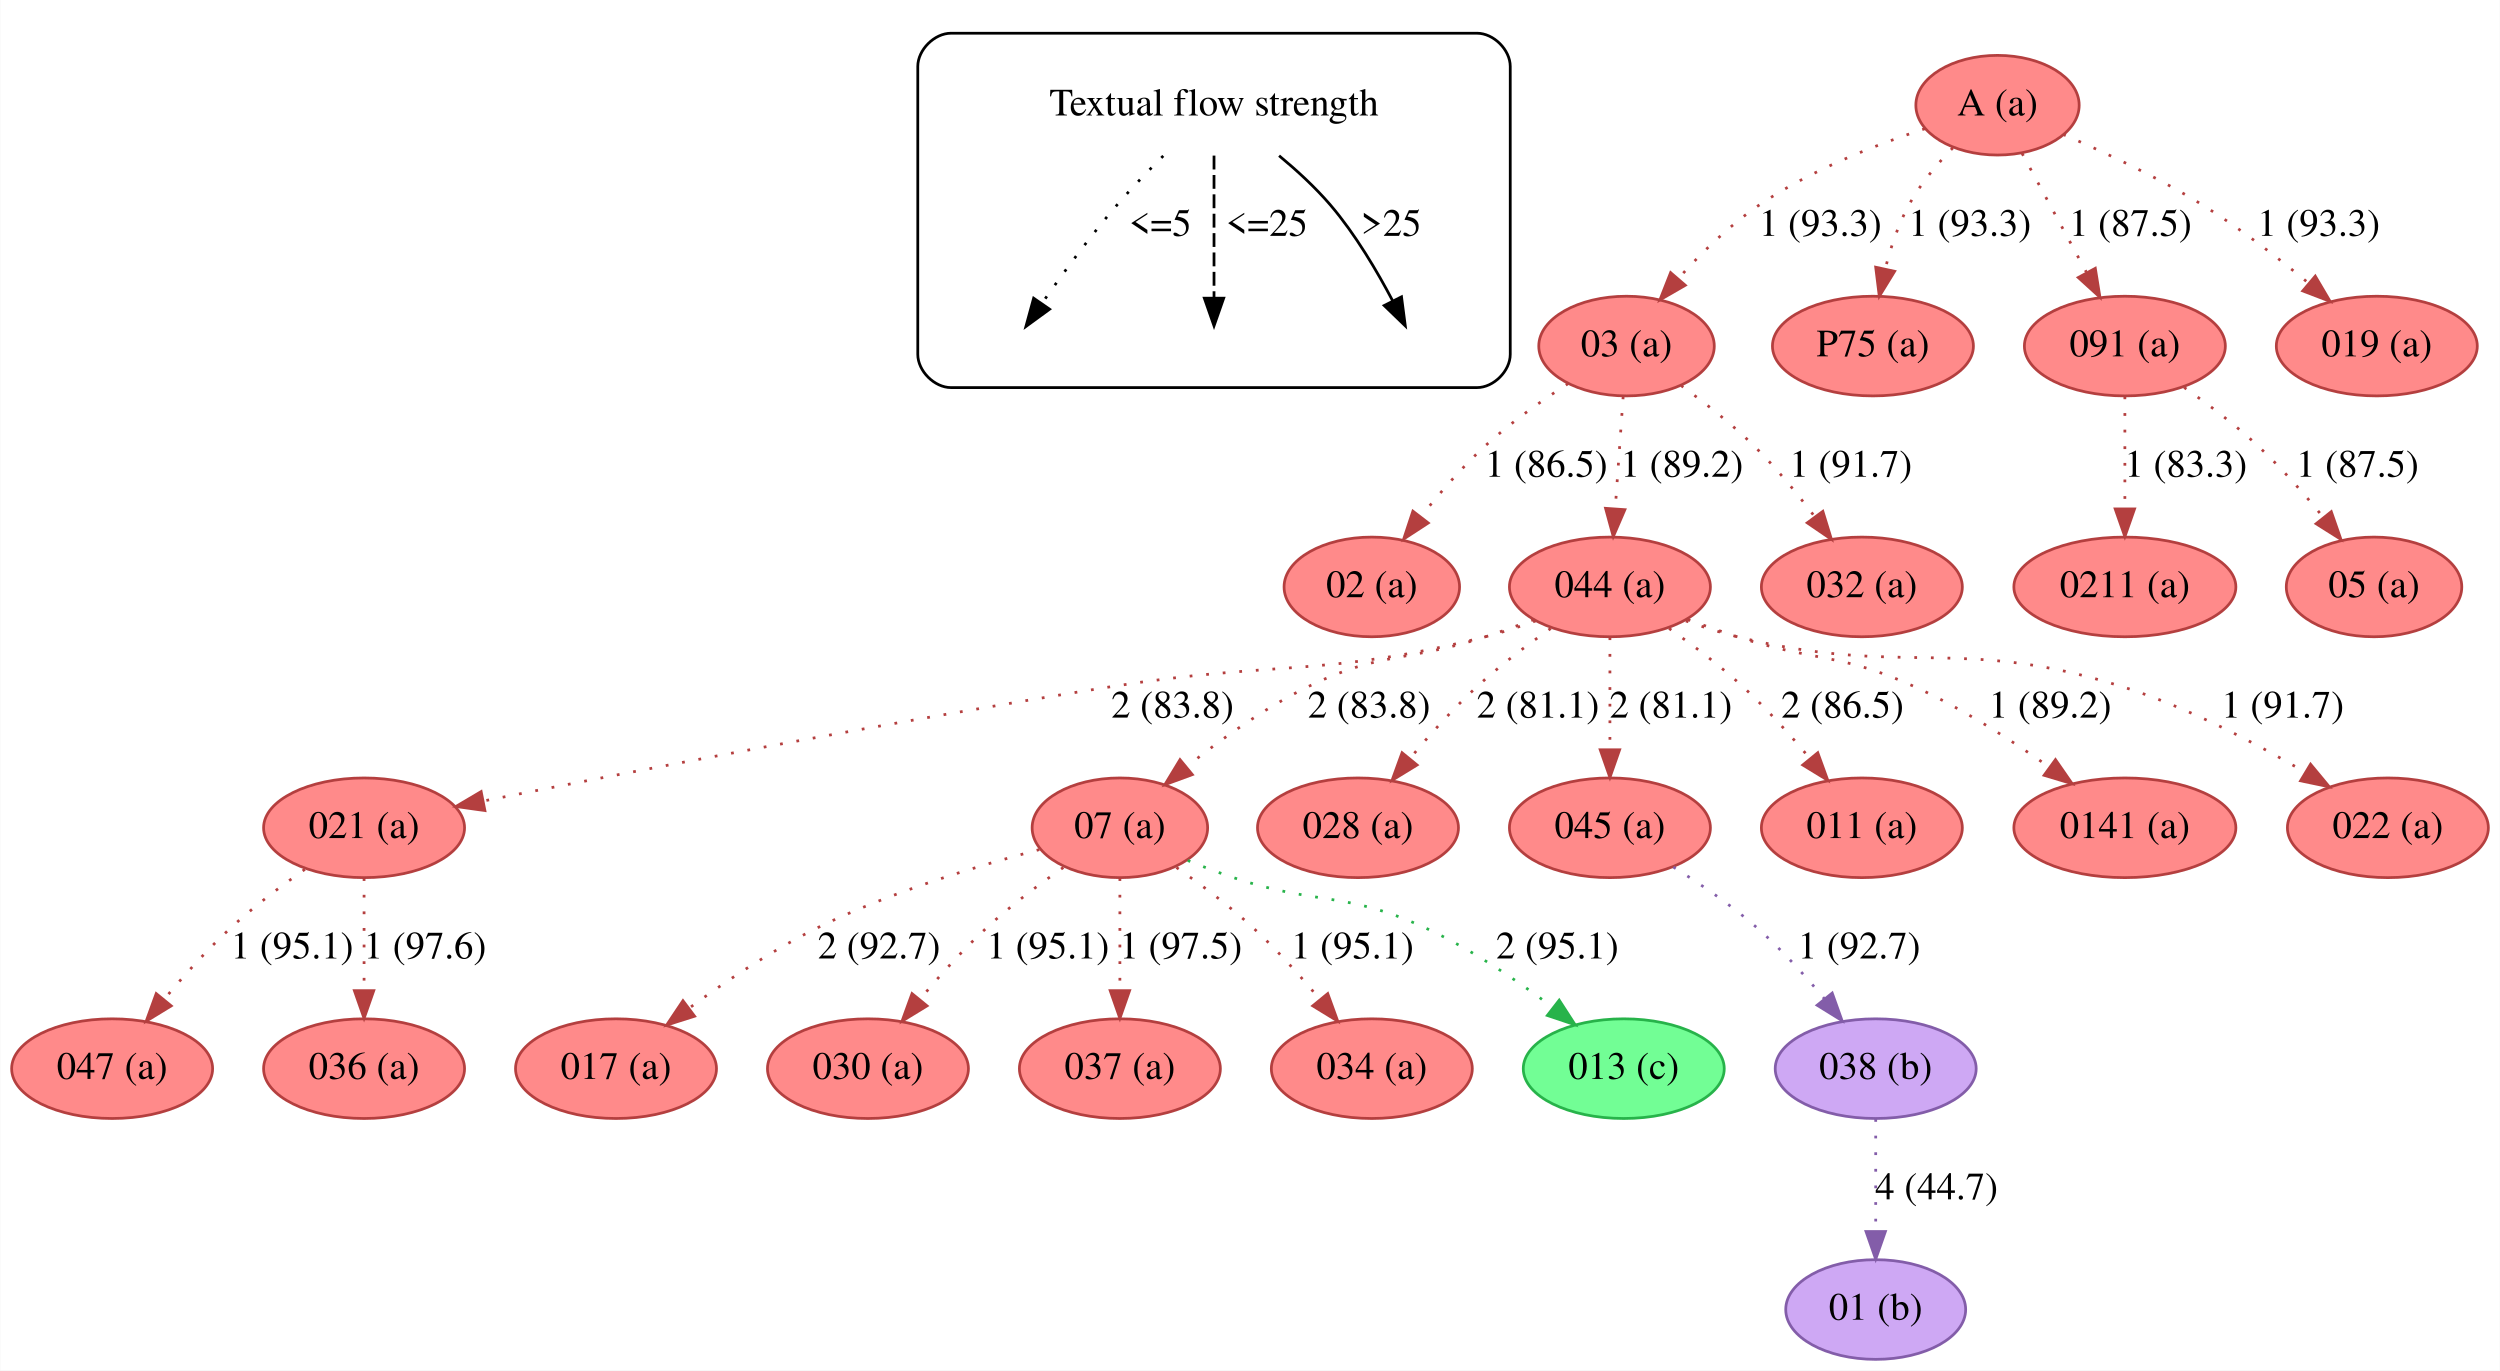
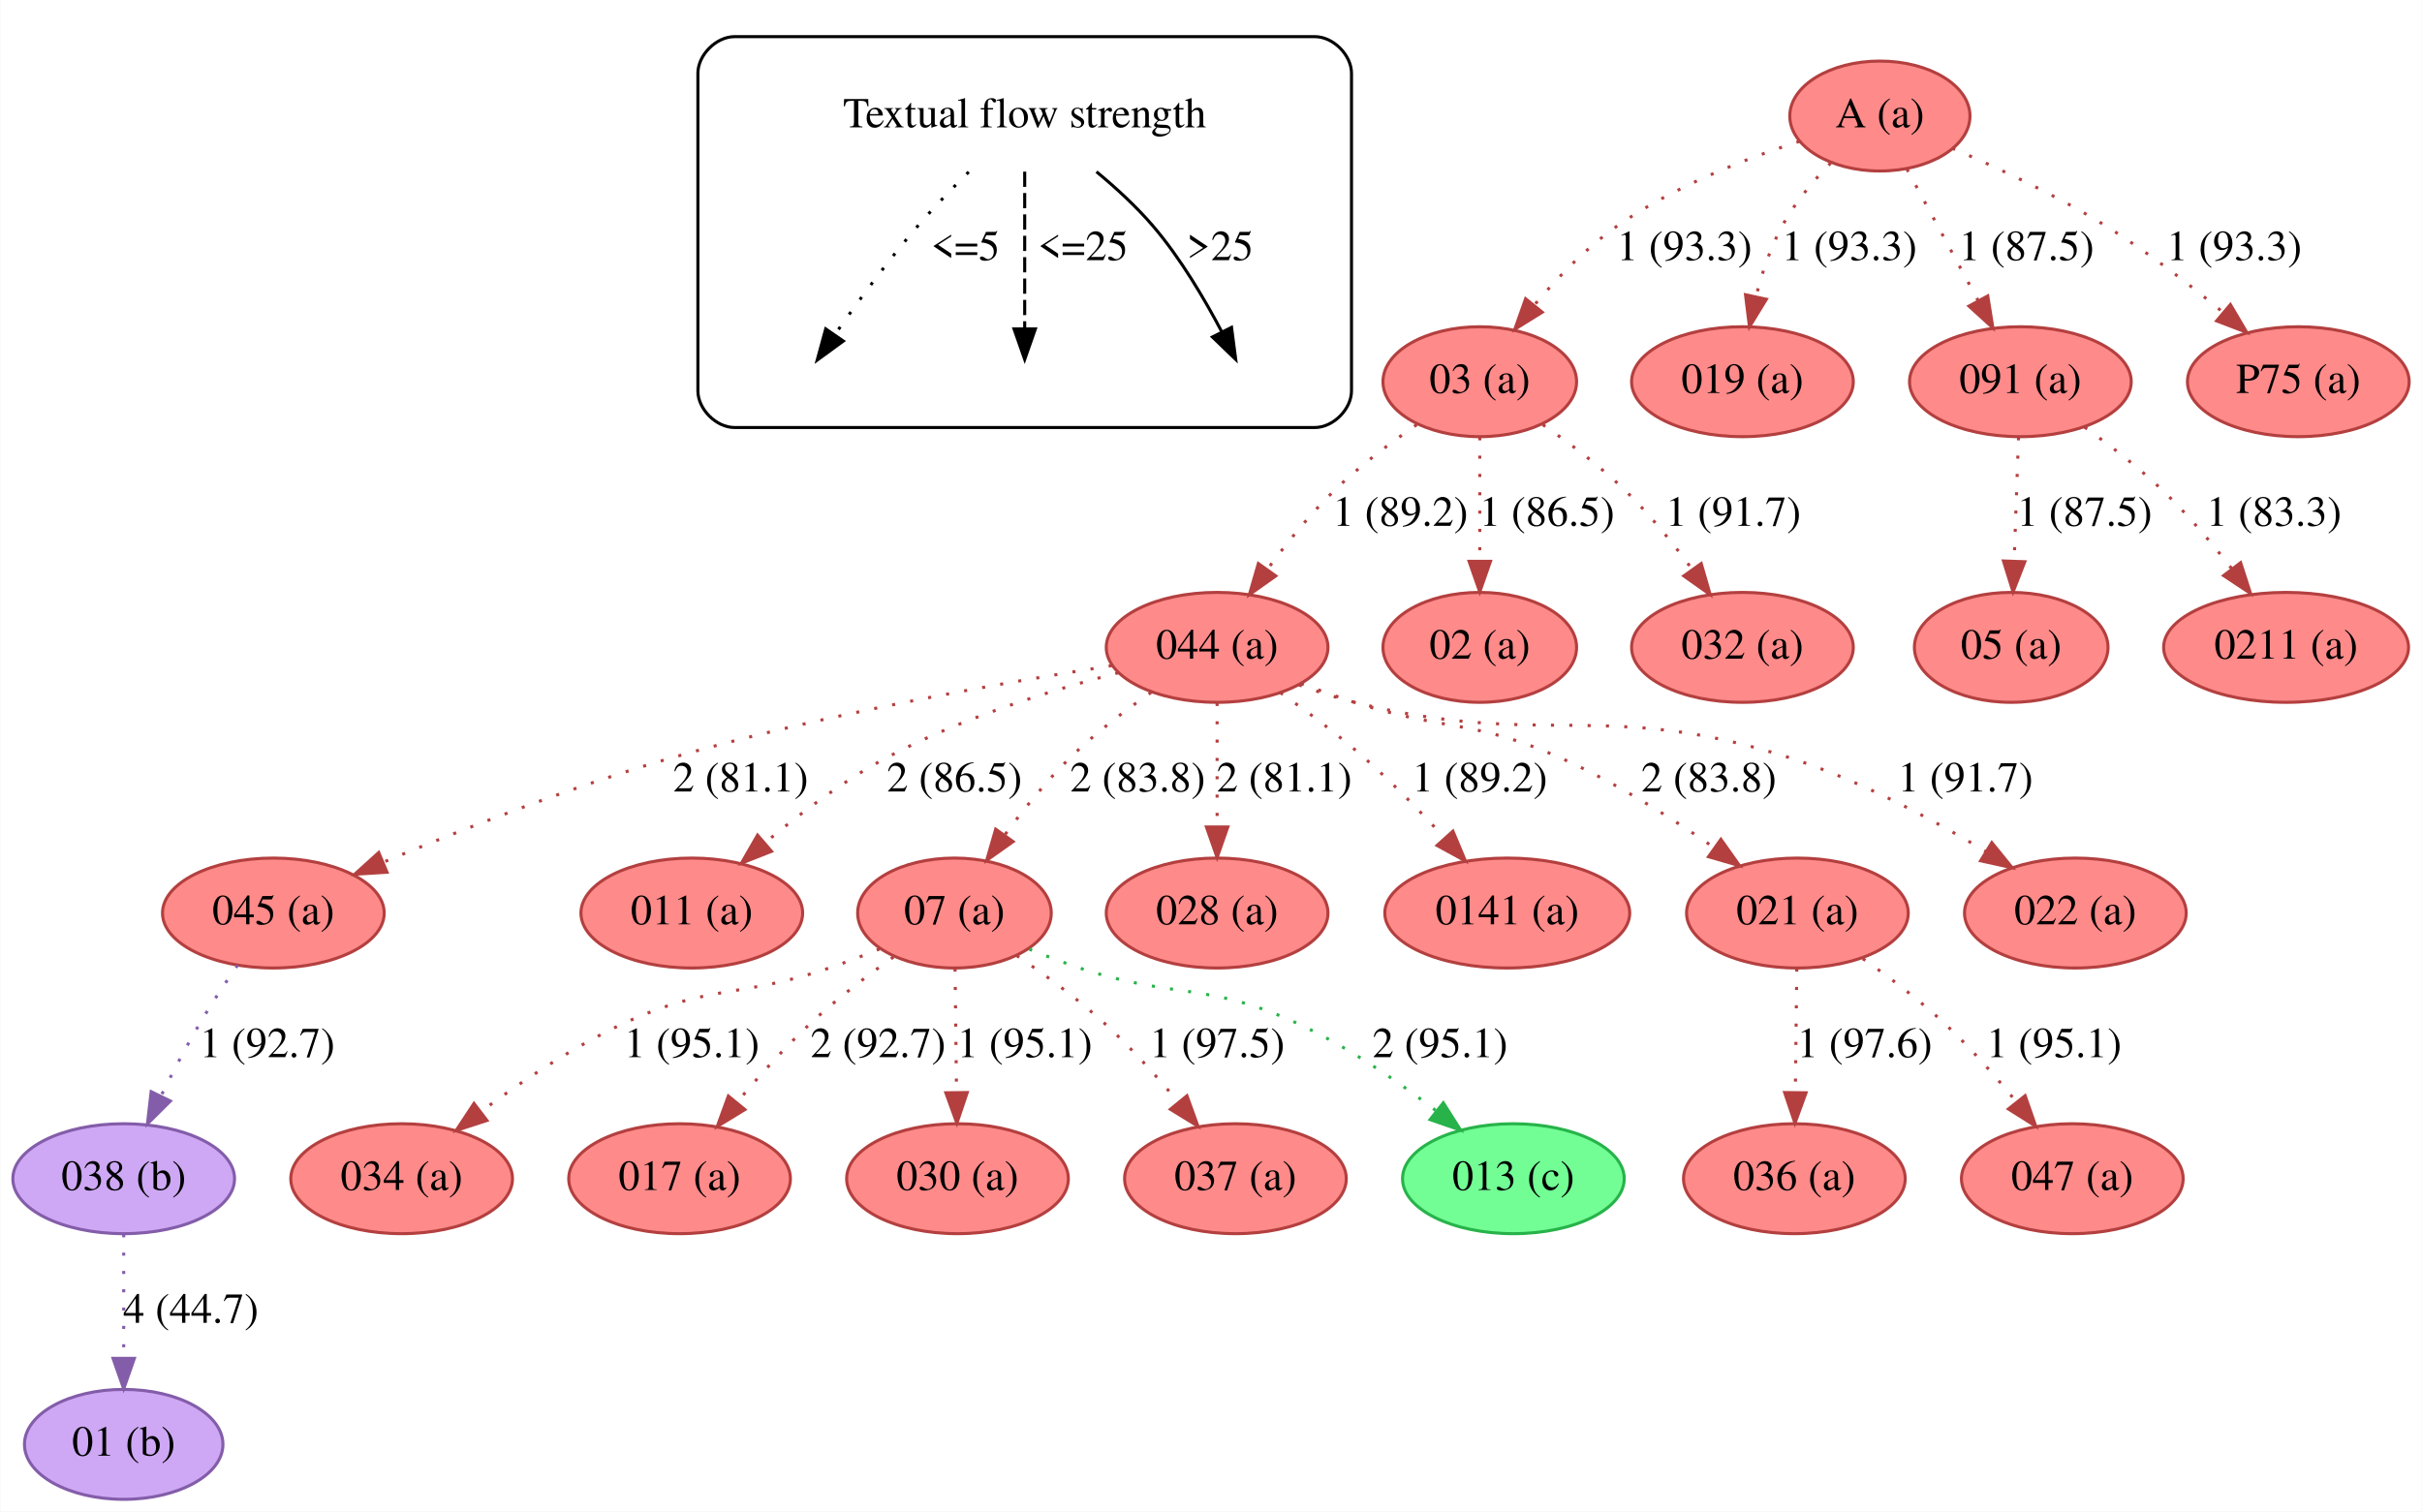
- <svg xmlns="http://www.w3.org/2000/svg" width="903pt" height="495pt" viewBox="0.00 0.00 902.79 495.00">
+ <svg xmlns="http://www.w3.org/2000/svg" width="793pt" height="495pt" viewBox="0.00 0.00 792.79 495.00">
  <g id="graph0" class="graph" transform="scale(1 1) rotate(0) translate(4 491)">
-     <polygon fill="white" stroke="none" points="-4,4 -4,-491 898.794,-491 898.794,4 -4,4" />
+     <polygon fill="white" stroke="none" points="-4,4 -4,-491 788.794,-491 788.794,4 -4,4" />
    <g id="clust1" class="cluster">
-       <path fill="none" stroke="black" d="M339.397,-351C339.397,-351 529.397,-351 529.397,-351 535.397,-351 541.397,-357 541.397,-363 541.397,-363 541.397,-467 541.397,-467 541.397,-473 535.397,-479 529.397,-479 529.397,-479 339.397,-479 339.397,-479 333.397,-479 327.397,-473 327.397,-467 327.397,-467 327.397,-363 327.397,-363 327.397,-357 333.397,-351 339.397,-351" />
+       <path fill="none" stroke="black" d="M236.397,-351C236.397,-351 426.397,-351 426.397,-351 432.397,-351 438.397,-357 438.397,-363 438.397,-363 438.397,-467 438.397,-467 438.397,-473 432.397,-479 426.397,-479 426.397,-479 236.397,-479 236.397,-479 230.397,-479 224.397,-473 224.397,-467 224.397,-467 224.397,-363 224.397,-363 224.397,-357 230.397,-351 236.397,-351" />
    </g>
    <g id="node1" class="node">
-       <text text-anchor="middle" x="434.397" y="-449.3" font-family="Times,serif" font-size="14.00">Textual flow strength</text>
+       <text text-anchor="middle" x="331.397" y="-449.3" font-family="Times,serif" font-size="14.00">Textual flow strength</text>
    </g>
    <g id="edge1" class="edge">
-       <path fill="none" stroke="black" stroke-dasharray="1,5" d="M416.062,-434.686C410.529,-429.194 404.557,-422.989 399.397,-417 389.568,-405.593 379.469,-391.779 372.31,-381.563" />
-       <polygon fill="black" stroke="black" points="375.011,-379.314 366.453,-373.068 369.248,-383.288 375.011,-379.314" />
-       <text text-anchor="middle" x="414.897" y="-405.8" font-family="Times,serif" font-size="14.00">&lt;=5  </text>
+       <path fill="none" stroke="black" stroke-dasharray="1,5" d="M313.062,-434.686C307.529,-429.194 301.557,-422.989 296.397,-417 286.568,-405.593 276.469,-391.779 269.31,-381.563" />
+       <polygon fill="black" stroke="black" points="272.011,-379.314 263.453,-373.068 266.248,-383.288 272.011,-379.314" />
+       <text text-anchor="middle" x="311.897" y="-405.8" font-family="Times,serif" font-size="14.00">&lt;=5  </text>
    </g>
    <g id="edge2" class="edge">
-       <path fill="none" stroke="black" stroke-dasharray="5,2" d="M434.397,-434.799C434.397,-419.794 434.397,-398.174 434.397,-383.409" />
-       <polygon fill="black" stroke="black" points="437.897,-383.293 434.397,-373.293 430.897,-383.293 437.897,-383.293" />
-       <text text-anchor="middle" x="453.397" y="-405.8" font-family="Times,serif" font-size="14.00">  &lt;=25</text>
+       <path fill="none" stroke="black" stroke-dasharray="5,2" d="M331.397,-434.799C331.397,-419.794 331.397,-398.174 331.397,-383.409" />
+       <polygon fill="black" stroke="black" points="334.897,-383.293 331.397,-373.293 327.897,-383.293 334.897,-383.293" />
+       <text text-anchor="middle" x="350.397" y="-405.8" font-family="Times,serif" font-size="14.00">  &lt;=25</text>
    </g>
    <g id="edge3" class="edge">
-       <path fill="none" stroke="black" d="M457.9,-434.76C464.303,-429.462 470.963,-423.344 476.397,-417 485.484,-406.39 493.492,-392.689 498.943,-382.313" />
-       <polygon fill="black" stroke="black" points="502.119,-383.789 503.488,-373.283 495.866,-380.642 502.119,-383.789" />
-       <text text-anchor="middle" x="498.397" y="-405.8" font-family="Times,serif" font-size="14.00">&gt;25</text>
+       <path fill="none" stroke="black" d="M354.9,-434.76C361.303,-429.462 367.963,-423.344 373.397,-417 382.484,-406.39 390.492,-392.689 395.943,-382.313" />
+       <polygon fill="black" stroke="black" points="399.119,-383.789 400.488,-373.283 392.866,-380.642 399.119,-383.789" />
+       <text text-anchor="middle" x="395.397" y="-405.8" font-family="Times,serif" font-size="14.00">&gt;25</text>
    </g>
    <g id="node5" class="node">
-       <ellipse fill="#ff8a8a" stroke="#b43f3f" cx="583.397" cy="-366" rx="31.695" ry="18" />
-       <text text-anchor="middle" x="583.397" y="-362.3" font-family="Times,serif" font-size="14.00">03 (a)</text>
+       <ellipse fill="#ff8a8a" stroke="#b43f3f" cx="611.397" cy="-453" rx="29.497" ry="18" />
+       <text text-anchor="middle" x="611.397" y="-449.3" font-family="Times,serif" font-size="14.00">A (a)</text>
    </g>
    <g id="node6" class="node">
-       <ellipse fill="#ff8a8a" stroke="#b43f3f" cx="491.397" cy="-279" rx="31.695" ry="18" />
-       <text text-anchor="middle" x="491.397" y="-275.3" font-family="Times,serif" font-size="14.00">02 (a)</text>
+       <ellipse fill="#ff8a8a" stroke="#b43f3f" cx="480.397" cy="-366" rx="31.695" ry="18" />
+       <text text-anchor="middle" x="480.397" y="-362.3" font-family="Times,serif" font-size="14.00">03 (a)</text>
    </g>
    <g id="edge4" class="edge">
-       <path fill="none" stroke="#b43f3f" stroke-dasharray="1,5" d="M562.304,-352.444C552.709,-346.263 541.494,-338.352 532.397,-330 524.086,-322.37 515.982,-313.025 509.203,-304.487" />
-       <polygon fill="#b43f3f" stroke="#b43f3f" points="511.781,-302.099 502.907,-296.312 506.235,-306.37 511.781,-302.099" />
-       <text text-anchor="middle" x="554.397" y="-318.8" font-family="Times,serif" font-size="14.00">1 (86.5)</text>
+       <path fill="none" stroke="#b43f3f" stroke-dasharray="1,5" d="M585.029,-444.695C567.17,-438.956 543.601,-429.784 525.397,-417 515.299,-409.909 505.871,-400.154 498.28,-391.142" />
+       <polygon fill="#b43f3f" stroke="#b43f3f" points="500.858,-388.764 491.859,-383.173 495.408,-393.156 500.858,-388.764" />
+       <text text-anchor="middle" x="547.397" y="-405.8" font-family="Times,serif" font-size="14.00">1 (93.3)</text>
    </g>
    <g id="node7" class="node">
-       <ellipse fill="#ff8a8a" stroke="#b43f3f" cx="577.397" cy="-279" rx="36.294" ry="18" />
-       <text text-anchor="middle" x="577.397" y="-275.3" font-family="Times,serif" font-size="14.00">044 (a)</text>
+       <ellipse fill="#ff8a8a" stroke="#b43f3f" cx="566.397" cy="-366" rx="36.294" ry="18" />
+       <text text-anchor="middle" x="566.397" y="-362.3" font-family="Times,serif" font-size="14.00">019 (a)</text>
    </g>
    <g id="edge5" class="edge">
-       <path fill="none" stroke="#b43f3f" stroke-dasharray="1,5" d="M582.183,-347.799C581.361,-336.163 580.259,-320.548 579.319,-307.237" />
-       <polygon fill="#b43f3f" stroke="#b43f3f" points="582.805,-306.904 578.609,-297.175 575.822,-307.397 582.805,-306.904" />
-       <text text-anchor="middle" x="603.397" y="-318.8" font-family="Times,serif" font-size="14.00">1 (89.2)</text>
+       <path fill="none" stroke="#b43f3f" stroke-dasharray="1,5" d="M595.271,-437.594C589.531,-431.712 583.483,-424.525 579.397,-417 575.528,-409.876 572.77,-401.549 570.822,-393.757" />
+       <polygon fill="#b43f3f" stroke="#b43f3f" points="574.239,-393 568.7,-383.968 567.398,-394.482 574.239,-393" />
+       <text text-anchor="middle" x="601.397" y="-405.8" font-family="Times,serif" font-size="14.00">1 (93.3)</text>
    </g>
    <g id="node8" class="node">
-       <ellipse fill="#ff8a8a" stroke="#b43f3f" cx="668.397" cy="-279" rx="36.294" ry="18" />
-       <text text-anchor="middle" x="668.397" y="-275.3" font-family="Times,serif" font-size="14.00">032 (a)</text>
+       <ellipse fill="#ff8a8a" stroke="#b43f3f" cx="657.397" cy="-366" rx="36.294" ry="18" />
+       <text text-anchor="middle" x="657.397" y="-362.3" font-family="Times,serif" font-size="14.00">091 (a)</text>
    </g>
    <g id="edge6" class="edge">
-       <path fill="none" stroke="#b43f3f" stroke-dasharray="1,5" d="M603.098,-351.734C611.598,-345.586 621.402,-337.899 629.397,-330 637.267,-322.224 644.968,-312.847 651.421,-304.325" />
-       <polygon fill="#b43f3f" stroke="#b43f3f" points="654.307,-306.308 657.417,-296.179 648.67,-302.158 654.307,-306.308" />
-       <text text-anchor="middle" x="664.397" y="-318.8" font-family="Times,serif" font-size="14.00">1 (91.7)</text>
+       <path fill="none" stroke="#b43f3f" stroke-dasharray="1,5" d="M620.266,-435.611C626.842,-423.46 635.934,-406.66 643.475,-392.725" />
+       <polygon fill="#b43f3f" stroke="#b43f3f" points="646.716,-394.089 648.398,-383.629 640.56,-390.757 646.716,-394.089" />
+       <text text-anchor="middle" x="659.397" y="-405.8" font-family="Times,serif" font-size="14.00">1 (87.5)</text>
+     </g>
+     <g id="node9" class="node">
+       <ellipse fill="#ff8a8a" stroke="#b43f3f" cx="748.397" cy="-366" rx="36.294" ry="18" />
+       <text text-anchor="middle" x="748.397" y="-362.3" font-family="Times,serif" font-size="14.00">P75 (a)</text>
+     </g>
+     <g id="edge7" class="edge">
+       <path fill="none" stroke="#b43f3f" stroke-dasharray="1,5" d="M635.114,-442.437C649.999,-436.038 669.345,-426.981 685.397,-417 698.755,-408.693 712.557,-398.014 723.825,-388.66" />
+       <polygon fill="#b43f3f" stroke="#b43f3f" points="726.164,-391.266 731.539,-382.136 721.644,-385.921 726.164,-391.266" />
+       <text text-anchor="middle" x="727.397" y="-405.8" font-family="Times,serif" font-size="14.00">1 (93.3)</text>
+     </g>
+     <g id="node10" class="node">
+       <ellipse fill="#ff8a8a" stroke="#b43f3f" cx="394.397" cy="-279" rx="36.294" ry="18" />
+       <text text-anchor="middle" x="394.397" y="-275.3" font-family="Times,serif" font-size="14.00">044 (a)</text>
+     </g>
+     <g id="edge8" class="edge">
+       <path fill="none" stroke="#b43f3f" stroke-dasharray="1,5" d="M459.75,-351.912C450.864,-345.796 440.645,-338.086 432.397,-330 424.572,-322.329 417.035,-312.975 410.765,-304.442" />
+       <polygon fill="#b43f3f" stroke="#b43f3f" points="413.603,-302.394 404.954,-296.275 407.899,-306.452 413.603,-302.394" />
+       <text text-anchor="middle" x="454.397" y="-318.8" font-family="Times,serif" font-size="14.00">1 (89.2)</text>
+     </g>
+     <g id="node11" class="node">
+       <ellipse fill="#ff8a8a" stroke="#b43f3f" cx="480.397" cy="-279" rx="31.695" ry="18" />
+       <text text-anchor="middle" x="480.397" y="-275.3" font-family="Times,serif" font-size="14.00">02 (a)</text>
+     </g>
+     <g id="edge9" class="edge">
+       <path fill="none" stroke="#b43f3f" stroke-dasharray="1,5" d="M480.397,-347.799C480.397,-336.163 480.397,-320.548 480.397,-307.237" />
+       <polygon fill="#b43f3f" stroke="#b43f3f" points="483.897,-307.175 480.397,-297.175 476.897,-307.175 483.897,-307.175" />
+       <text text-anchor="middle" x="502.397" y="-318.8" font-family="Times,serif" font-size="14.00">1 (86.5)</text>
+     </g>
+     <g id="node12" class="node">
+       <ellipse fill="#ff8a8a" stroke="#b43f3f" cx="566.397" cy="-279" rx="36.294" ry="18" />
+       <text text-anchor="middle" x="566.397" y="-275.3" font-family="Times,serif" font-size="14.00">032 (a)</text>
+     </g>
+     <g id="edge10" class="edge">
+       <path fill="none" stroke="#b43f3f" stroke-dasharray="1,5" d="M501.044,-351.912C509.93,-345.796 520.148,-338.086 528.397,-330 536.221,-322.329 543.759,-312.975 550.029,-304.442" />
+       <polygon fill="#b43f3f" stroke="#b43f3f" points="552.894,-306.452 555.84,-296.275 547.191,-302.394 552.894,-306.452" />
+       <text text-anchor="middle" x="563.397" y="-318.8" font-family="Times,serif" font-size="14.00">1 (91.7)</text>
+     </g>
+     <g id="node28" class="node">
+       <ellipse fill="#ff8a8a" stroke="#b43f3f" cx="654.397" cy="-279" rx="31.695" ry="18" />
+       <text text-anchor="middle" x="654.397" y="-275.3" font-family="Times,serif" font-size="14.00">05 (a)</text>
+     </g>
+     <g id="edge26" class="edge">
+       <path fill="none" stroke="#b43f3f" stroke-dasharray="1,5" d="M656.79,-347.799C656.379,-336.163 655.828,-320.548 655.358,-307.237" />
+       <polygon fill="#b43f3f" stroke="#b43f3f" points="658.854,-307.046 655.003,-297.175 651.858,-307.293 658.854,-307.046" />
+       <text text-anchor="middle" x="678.397" y="-318.8" font-family="Times,serif" font-size="14.00">1 (87.5)</text>
+     </g>
+     <g id="node29" class="node">
+       <ellipse fill="#ff8a8a" stroke="#b43f3f" cx="744.397" cy="-279" rx="40.094" ry="18" />
+       <text text-anchor="middle" x="744.397" y="-275.3" font-family="Times,serif" font-size="14.00">0211 (a)</text>
+     </g>
+     <g id="edge27" class="edge">
+       <path fill="none" stroke="#b43f3f" stroke-dasharray="1,5" d="M678.436,-351.086C686.894,-345.056 696.494,-337.634 704.397,-330 712.312,-322.354 720.088,-313.144 726.648,-304.723" />
+       <polygon fill="#b43f3f" stroke="#b43f3f" points="729.513,-306.737 732.763,-296.653 723.934,-302.51 729.513,-306.737" />
+       <text text-anchor="middle" x="740.397" y="-318.8" font-family="Times,serif" font-size="14.00">1 (83.3)</text>
    </g>
    <g id="node13" class="node">
-       <ellipse fill="#ff8a8a" stroke="#b43f3f" cx="127.397" cy="-192" rx="36.294" ry="18" />
-       <text text-anchor="middle" x="127.397" y="-188.3" font-family="Times,serif" font-size="14.00">021 (a)</text>
+       <ellipse fill="#ff8a8a" stroke="#b43f3f" cx="85.397" cy="-192" rx="36.294" ry="18" />
+       <text text-anchor="middle" x="85.397" y="-188.3" font-family="Times,serif" font-size="14.00">045 (a)</text>
+     </g>
+     <g id="edge11" class="edge">
+       <path fill="none" stroke="#b43f3f" stroke-dasharray="1,5" d="M359.861,-273C323.693,-267.348 265.44,-257.07 216.397,-243 183.614,-233.595 147.478,-219.509 121.478,-208.682" />
+       <polygon fill="#b43f3f" stroke="#b43f3f" points="122.612,-205.362 112.037,-204.709 119.896,-211.814 122.612,-205.362" />
+       <text text-anchor="middle" x="238.397" y="-231.8" font-family="Times,serif" font-size="14.00">2 (81.1)</text>
+     </g>
+     <g id="node14" class="node">
+       <ellipse fill="#ff8a8a" stroke="#b43f3f" cx="222.397" cy="-192" rx="36.294" ry="18" />
+       <text text-anchor="middle" x="222.397" y="-188.3" font-family="Times,serif" font-size="14.00">011 (a)</text>
+     </g>
+     <g id="edge12" class="edge">
+       <path fill="none" stroke="#b43f3f" stroke-dasharray="1,5" d="M362.023,-270.68C339.925,-264.934 310.418,-255.76 286.397,-243 272.168,-235.442 257.891,-224.669 246.443,-215.058" />
+       <polygon fill="#b43f3f" stroke="#b43f3f" points="248.505,-212.214 238.648,-208.327 243.93,-217.512 248.505,-212.214" />
+       <text text-anchor="middle" x="308.397" y="-231.8" font-family="Times,serif" font-size="14.00">2 (86.5)</text>
+     </g>
+     <g id="node15" class="node">
+       <ellipse fill="#ff8a8a" stroke="#b43f3f" cx="308.397" cy="-192" rx="31.695" ry="18" />
+       <text text-anchor="middle" x="308.397" y="-188.3" font-family="Times,serif" font-size="14.00">07 (a)</text>
+     </g>
+     <g id="edge13" class="edge">
+       <path fill="none" stroke="#b43f3f" stroke-dasharray="1,5" d="M372.793,-264.25C364.136,-258.245 354.351,-250.798 346.397,-243 338.572,-235.329 331.035,-225.975 324.765,-217.442" />
+       <polygon fill="#b43f3f" stroke="#b43f3f" points="327.603,-215.394 318.954,-209.275 321.899,-219.452 327.603,-215.394" />
+       <text text-anchor="middle" x="368.397" y="-231.8" font-family="Times,serif" font-size="14.00">2 (83.8)</text>
+     </g>
+     <g id="node16" class="node">
+       <ellipse fill="#ff8a8a" stroke="#b43f3f" cx="394.397" cy="-192" rx="36.294" ry="18" />
+       <text text-anchor="middle" x="394.397" y="-188.3" font-family="Times,serif" font-size="14.00">028 (a)</text>
+     </g>
+     <g id="edge14" class="edge">
+       <path fill="none" stroke="#b43f3f" stroke-dasharray="1,5" d="M394.397,-260.799C394.397,-249.163 394.397,-233.548 394.397,-220.237" />
+       <polygon fill="#b43f3f" stroke="#b43f3f" points="397.897,-220.175 394.397,-210.175 390.897,-220.175 397.897,-220.175" />
+       <text text-anchor="middle" x="416.397" y="-231.8" font-family="Times,serif" font-size="14.00">2 (81.1)</text>
+     </g>
+     <g id="node17" class="node">
+       <ellipse fill="#ff8a8a" stroke="#b43f3f" cx="489.397" cy="-192" rx="40.094" ry="18" />
+       <text text-anchor="middle" x="489.397" y="-188.3" font-family="Times,serif" font-size="14.00">0141 (a)</text>
    </g>
    <g id="edge15" class="edge">
-       <path fill="none" stroke="#b43f3f" stroke-dasharray="1,5" d="M550.59,-266.73C544.678,-264.568 538.389,-262.51 532.397,-261 473.701,-246.208 457.175,-252.514 397.397,-243 317.067,-230.215 223.876,-212.261 170.653,-201.708" />
-       <polygon fill="#b43f3f" stroke="#b43f3f" points="171.047,-198.218 160.557,-199.7 169.682,-205.084 171.047,-198.218" />
-       <text text-anchor="middle" x="419.397" y="-231.8" font-family="Times,serif" font-size="14.00">2 (83.8)</text>
+       <path fill="none" stroke="#b43f3f" stroke-dasharray="1,5" d="M415.127,-264.159C423.833,-258.025 433.891,-250.508 442.397,-243 451.56,-234.911 460.927,-225.276 468.863,-216.632" />
+       <polygon fill="#b43f3f" stroke="#b43f3f" points="471.606,-218.816 475.702,-209.045 466.407,-214.129 471.606,-218.816" />
+       <text text-anchor="middle" x="480.397" y="-231.8" font-family="Times,serif" font-size="14.00">1 (89.2)</text>
    </g>
    <g id="node18" class="node">
-       <ellipse fill="#ff8a8a" stroke="#b43f3f" cx="400.397" cy="-192" rx="31.695" ry="18" />
-       <text text-anchor="middle" x="400.397" y="-188.3" font-family="Times,serif" font-size="14.00">07 (a)</text>
+       <ellipse fill="#ff8a8a" stroke="#b43f3f" cx="584.397" cy="-192" rx="36.294" ry="18" />
+       <text text-anchor="middle" x="584.397" y="-188.3" font-family="Times,serif" font-size="14.00">021 (a)</text>
    </g>
    <g id="edge16" class="edge">
-       <path fill="none" stroke="#b43f3f" stroke-dasharray="1,5" d="M549.926,-267.189C544.168,-265.045 538.109,-262.878 532.397,-261 504.327,-251.77 494.95,-255.961 468.397,-243 452.776,-235.375 437.031,-224.081 424.631,-214.155" />
-       <polygon fill="#b43f3f" stroke="#b43f3f" points="426.568,-211.216 416.623,-207.563 422.12,-216.621 426.568,-211.216" />
-       <text text-anchor="middle" x="490.397" y="-231.8" font-family="Times,serif" font-size="14.00">2 (83.8)</text>
+       <path fill="none" stroke="#b43f3f" stroke-dasharray="1,5" d="M421.851,-267.137C427.61,-264.997 433.674,-262.845 439.397,-261 468.743,-251.54 478.196,-255.467 506.397,-243 524.184,-235.137 542.568,-223.548 557.018,-213.507" />
+       <polygon fill="#b43f3f" stroke="#b43f3f" points="559.343,-216.148 565.466,-207.502 555.288,-210.443 559.343,-216.148" />
+       <text text-anchor="middle" x="555.397" y="-231.8" font-family="Times,serif" font-size="14.00">2 (83.8)</text>
    </g>
    <g id="node19" class="node">
-       <ellipse fill="#ff8a8a" stroke="#b43f3f" cx="486.397" cy="-192" rx="36.294" ry="18" />
-       <text text-anchor="middle" x="486.397" y="-188.3" font-family="Times,serif" font-size="14.00">028 (a)</text>
+       <ellipse fill="#ff8a8a" stroke="#b43f3f" cx="675.397" cy="-192" rx="36.294" ry="18" />
+       <text text-anchor="middle" x="675.397" y="-188.3" font-family="Times,serif" font-size="14.00">022 (a)</text>
    </g>
    <g id="edge17" class="edge">
-       <path fill="none" stroke="#b43f3f" stroke-dasharray="1,5" d="M556.025,-264.006C547.404,-257.963 537.582,-250.554 529.397,-243 520.853,-235.115 512.321,-225.619 505.136,-217.029" />
-       <polygon fill="#b43f3f" stroke="#b43f3f" points="507.741,-214.685 498.704,-209.155 502.32,-219.113 507.741,-214.685" />
-       <text text-anchor="middle" x="551.397" y="-231.8" font-family="Times,serif" font-size="14.00">2 (81.1)</text>
+       <path fill="none" stroke="#b43f3f" stroke-dasharray="1,5" d="M421.196,-266.701C427.109,-264.54 433.399,-262.491 439.397,-261 501.134,-245.653 520.764,-262.253 581.397,-243 604.201,-235.759 627.975,-223.058 645.909,-212.269" />
+       <polygon fill="#b43f3f" stroke="#b43f3f" points="648.042,-215.067 654.719,-206.841 644.37,-209.107 648.042,-215.067" />
+       <text text-anchor="middle" x="639.397" y="-231.8" font-family="Times,serif" font-size="14.00">1 (91.7)</text>
    </g>
    <g id="node20" class="node">
-       <ellipse fill="#ff8a8a" stroke="#b43f3f" cx="577.397" cy="-192" rx="36.294" ry="18" />
-       <text text-anchor="middle" x="577.397" y="-188.3" font-family="Times,serif" font-size="14.00">045 (a)</text>
+       <ellipse fill="#cea8f4" stroke="#835da9" cx="36.397" cy="-105" rx="36.294" ry="18" />
+       <text text-anchor="middle" x="36.397" y="-101.3" font-family="Times,serif" font-size="14.00">038 (b)</text>
    </g>
    <g id="edge18" class="edge">
-       <path fill="none" stroke="#b43f3f" stroke-dasharray="1,5" d="M577.397,-260.799C577.397,-249.163 577.397,-233.548 577.397,-220.237" />
-       <polygon fill="#b43f3f" stroke="#b43f3f" points="580.897,-220.175 577.397,-210.175 573.897,-220.175 580.897,-220.175" />
-       <text text-anchor="middle" x="599.397" y="-231.8" font-family="Times,serif" font-size="14.00">2 (81.1)</text>
+       <path fill="none" stroke="#835da9" stroke-dasharray="1,5" d="M73.688,-174.921C69.617,-169.077 65.136,-162.348 61.397,-156 56.914,-148.391 52.459,-139.873 48.579,-132.055" />
+       <polygon fill="#835da9" stroke="#835da9" points="51.685,-130.438 44.168,-122.972 45.389,-133.497 51.685,-130.438" />
+       <text text-anchor="middle" x="83.397" y="-144.8" font-family="Times,serif" font-size="14.00">1 (92.7)</text>
    </g>
    <g id="node21" class="node">
-       <ellipse fill="#ff8a8a" stroke="#b43f3f" cx="668.397" cy="-192" rx="36.294" ry="18" />
-       <text text-anchor="middle" x="668.397" y="-188.3" font-family="Times,serif" font-size="14.00">011 (a)</text>
+       <ellipse fill="#ff8a8a" stroke="#b43f3f" cx="127.397" cy="-105" rx="36.294" ry="18" />
+       <text text-anchor="middle" x="127.397" y="-101.3" font-family="Times,serif" font-size="14.00">034 (a)</text>
    </g>
    <g id="edge19" class="edge">
-       <path fill="none" stroke="#b43f3f" stroke-dasharray="1,5" d="M598.768,-264.006C607.389,-257.963 617.211,-250.554 625.397,-243 633.941,-235.115 642.472,-225.619 649.657,-217.029" />
-       <polygon fill="#b43f3f" stroke="#b43f3f" points="652.474,-219.113 656.089,-209.155 647.053,-214.685 652.474,-219.113" />
-       <text text-anchor="middle" x="661.397" y="-231.8" font-family="Times,serif" font-size="14.00">2 (86.5)</text>
+       <path fill="none" stroke="#b43f3f" stroke-dasharray="1,5" d="M283.88,-180.224C278.499,-178.031 272.795,-175.836 267.397,-174 238.204,-164.074 228.404,-168.896 200.397,-156 183.8,-148.358 166.867,-137.024 153.492,-127.077" />
+       <polygon fill="#b43f3f" stroke="#b43f3f" points="155.33,-124.077 145.257,-120.795 151.084,-129.643 155.33,-124.077" />
+       <text text-anchor="middle" x="222.397" y="-144.8" font-family="Times,serif" font-size="14.00">1 (95.1)</text>
    </g>
    <g id="node22" class="node">
-       <ellipse fill="#ff8a8a" stroke="#b43f3f" cx="763.397" cy="-192" rx="40.094" ry="18" />
-       <text text-anchor="middle" x="763.397" y="-188.3" font-family="Times,serif" font-size="14.00">0141 (a)</text>
-     </g>
-     <g id="edge20" class="edge">
-       <path fill="none" stroke="#b43f3f" stroke-dasharray="1,5" d="M605.492,-267.213C611.377,-265.067 617.567,-262.894 623.397,-261 651.499,-251.871 660.514,-255.265 687.397,-243 704.532,-235.182 722.194,-223.798 736.175,-213.867" />
-       <polygon fill="#b43f3f" stroke="#b43f3f" points="738.333,-216.625 744.366,-207.916 734.218,-210.962 738.333,-216.625" />
-       <text text-anchor="middle" x="736.397" y="-231.8" font-family="Times,serif" font-size="14.00">1 (89.2)</text>
-     </g>
-     <g id="node23" class="node">
-       <ellipse fill="#ff8a8a" stroke="#b43f3f" cx="858.397" cy="-192" rx="36.294" ry="18" />
-       <text text-anchor="middle" x="858.397" y="-188.3" font-family="Times,serif" font-size="14.00">022 (a)</text>
-     </g>
-     <g id="edge21" class="edge">
-       <path fill="none" stroke="#b43f3f" stroke-dasharray="1,5" d="M604.812,-266.724C610.855,-264.562 617.279,-262.506 623.397,-261 683.884,-246.109 702.968,-261.675 762.397,-243 785.708,-235.674 810.106,-222.891 828.472,-212.084" />
-       <polygon fill="#b43f3f" stroke="#b43f3f" points="830.468,-214.968 837.23,-206.811 826.858,-208.97 830.468,-214.968" />
-       <text text-anchor="middle" x="820.397" y="-231.8" font-family="Times,serif" font-size="14.00">1 (91.7)</text>
-     </g>
-     <g id="node9" class="node">
-       <ellipse fill="#ff8a8a" stroke="#b43f3f" cx="717.397" cy="-453" rx="29.497" ry="18" />
-       <text text-anchor="middle" x="717.397" y="-449.3" font-family="Times,serif" font-size="14.00">A (a)</text>
-     </g>
-     <g id="edge7" class="edge">
-       <path fill="none" stroke="#b43f3f" stroke-dasharray="1,5" d="M691.159,-444.508C673.357,-438.685 649.805,-429.49 631.397,-417 620.615,-409.684 610.366,-399.612 602.129,-390.424" />
-       <polygon fill="#b43f3f" stroke="#b43f3f" points="604.625,-387.958 595.445,-382.668 599.322,-392.528 604.625,-387.958" />
-       <text text-anchor="middle" x="653.397" y="-405.8" font-family="Times,serif" font-size="14.00">1 (93.3)</text>
-     </g>
-     <g id="node10" class="node">
-       <ellipse fill="#ff8a8a" stroke="#b43f3f" cx="672.397" cy="-366" rx="36.294" ry="18" />
-       <text text-anchor="middle" x="672.397" y="-362.3" font-family="Times,serif" font-size="14.00">P75 (a)</text>
-     </g>
-     <g id="edge8" class="edge">
-       <path fill="none" stroke="#b43f3f" stroke-dasharray="1,5" d="M701.271,-437.594C695.531,-431.712 689.483,-424.525 685.397,-417 681.528,-409.876 678.77,-401.549 676.822,-393.757" />
-       <polygon fill="#b43f3f" stroke="#b43f3f" points="680.239,-393 674.7,-383.968 673.398,-394.482 680.239,-393" />
-       <text text-anchor="middle" x="707.397" y="-405.8" font-family="Times,serif" font-size="14.00">1 (93.3)</text>
-     </g>
-     <g id="node11" class="node">
-       <ellipse fill="#ff8a8a" stroke="#b43f3f" cx="763.397" cy="-366" rx="36.294" ry="18" />
-       <text text-anchor="middle" x="763.397" y="-362.3" font-family="Times,serif" font-size="14.00">091 (a)</text>
-     </g>
-     <g id="edge9" class="edge">
-       <path fill="none" stroke="#b43f3f" stroke-dasharray="1,5" d="M726.266,-435.611C732.842,-423.46 741.934,-406.66 749.475,-392.725" />
-       <polygon fill="#b43f3f" stroke="#b43f3f" points="752.716,-394.089 754.398,-383.629 746.56,-390.757 752.716,-394.089" />
-       <text text-anchor="middle" x="765.397" y="-405.8" font-family="Times,serif" font-size="14.00">1 (87.5)</text>
-     </g>
-     <g id="node12" class="node">
-       <ellipse fill="#ff8a8a" stroke="#b43f3f" cx="854.397" cy="-366" rx="36.294" ry="18" />
-       <text text-anchor="middle" x="854.397" y="-362.3" font-family="Times,serif" font-size="14.00">019 (a)</text>
-     </g>
-     <g id="edge10" class="edge">
-       <path fill="none" stroke="#b43f3f" stroke-dasharray="1,5" d="M741.114,-442.437C755.999,-436.038 775.345,-426.981 791.397,-417 804.755,-408.693 818.557,-398.014 829.825,-388.66" />
-       <polygon fill="#b43f3f" stroke="#b43f3f" points="832.164,-391.266 837.539,-382.136 827.644,-385.921 832.164,-391.266" />
-       <text text-anchor="middle" x="833.397" y="-405.8" font-family="Times,serif" font-size="14.00">1 (93.3)</text>
-     </g>
-     <g id="node16" class="node">
-       <ellipse fill="#ff8a8a" stroke="#b43f3f" cx="763.397" cy="-279" rx="40.094" ry="18" />
-       <text text-anchor="middle" x="763.397" y="-275.3" font-family="Times,serif" font-size="14.00">0211 (a)</text>
-     </g>
-     <g id="edge13" class="edge">
-       <path fill="none" stroke="#b43f3f" stroke-dasharray="1,5" d="M763.397,-347.799C763.397,-336.163 763.397,-320.548 763.397,-307.237" />
-       <polygon fill="#b43f3f" stroke="#b43f3f" points="766.897,-307.175 763.397,-297.175 759.897,-307.175 766.897,-307.175" />
-       <text text-anchor="middle" x="785.397" y="-318.8" font-family="Times,serif" font-size="14.00">1 (83.3)</text>
-     </g>
-     <g id="node17" class="node">
-       <ellipse fill="#ff8a8a" stroke="#b43f3f" cx="853.397" cy="-279" rx="31.695" ry="18" />
-       <text text-anchor="middle" x="853.397" y="-275.3" font-family="Times,serif" font-size="14.00">05 (a)</text>
-     </g>
-     <g id="edge14" class="edge">
-       <path fill="none" stroke="#b43f3f" stroke-dasharray="1,5" d="M784.812,-351.054C793.44,-345.018 803.255,-337.601 811.397,-330 819.811,-322.144 828.159,-312.653 835.169,-304.06" />
-       <polygon fill="#b43f3f" stroke="#b43f3f" points="837.951,-306.185 841.438,-296.18 832.473,-301.827 837.951,-306.185" />
-       <text text-anchor="middle" x="847.397" y="-318.8" font-family="Times,serif" font-size="14.00">1 (87.5)</text>
-     </g>
-     <g id="node14" class="node">
-       <ellipse fill="#ff8a8a" stroke="#b43f3f" cx="36.397" cy="-105" rx="36.294" ry="18" />
-       <text text-anchor="middle" x="36.397" y="-101.3" font-family="Times,serif" font-size="14.00">047 (a)</text>
-     </g>
-     <g id="edge11" class="edge">
-       <path fill="none" stroke="#b43f3f" stroke-dasharray="1,5" d="M106.025,-177.006C97.404,-170.963 87.582,-163.554 79.397,-156 70.853,-148.115 62.321,-138.619 55.136,-130.029" />
-       <polygon fill="#b43f3f" stroke="#b43f3f" points="57.741,-127.685 48.704,-122.155 52.32,-132.113 57.741,-127.685" />
-       <text text-anchor="middle" x="101.397" y="-144.8" font-family="Times,serif" font-size="14.00">1 (95.1)</text>
-     </g>
-     <g id="node15" class="node">
-       <ellipse fill="#ff8a8a" stroke="#b43f3f" cx="127.397" cy="-105" rx="36.294" ry="18" />
-       <text text-anchor="middle" x="127.397" y="-101.3" font-family="Times,serif" font-size="14.00">036 (a)</text>
-     </g>
-     <g id="edge12" class="edge">
-       <path fill="none" stroke="#b43f3f" stroke-dasharray="1,5" d="M127.397,-173.799C127.397,-162.163 127.397,-146.548 127.397,-133.237" />
-       <polygon fill="#b43f3f" stroke="#b43f3f" points="130.897,-133.175 127.397,-123.175 123.897,-133.175 130.897,-133.175" />
-       <text text-anchor="middle" x="149.397" y="-144.8" font-family="Times,serif" font-size="14.00">1 (97.6)</text>
-     </g>
-     <g id="node24" class="node">
      <ellipse fill="#ff8a8a" stroke="#b43f3f" cx="218.397" cy="-105" rx="36.294" ry="18" />
      <text text-anchor="middle" x="218.397" y="-101.3" font-family="Times,serif" font-size="14.00">017 (a)</text>
    </g>
-     <g id="edge22" class="edge">
-       <path fill="none" stroke="#b43f3f" stroke-dasharray="1,5" d="M371.287,-184.118C348.808,-178.225 317.276,-168.681 291.397,-156 275.102,-148.016 258.302,-136.754 244.933,-126.939" />
-       <polygon fill="#b43f3f" stroke="#b43f3f" points="246.782,-123.951 236.682,-120.748 242.58,-129.55 246.782,-123.951" />
-       <text text-anchor="middle" x="313.397" y="-144.8" font-family="Times,serif" font-size="14.00">2 (92.7)</text>
-     </g>
-     <g id="node25" class="node">
+     <g id="edge20" class="edge">
+       <path fill="none" stroke="#b43f3f" stroke-dasharray="1,5" d="M288.425,-177.611C279.77,-171.44 269.732,-163.769 261.397,-156 252.892,-148.073 244.369,-138.567 237.18,-129.983" />
+       <polygon fill="#b43f3f" stroke="#b43f3f" points="239.783,-127.637 230.74,-122.116 234.366,-132.071 239.783,-127.637" />
+       <text text-anchor="middle" x="283.397" y="-144.8" font-family="Times,serif" font-size="14.00">2 (92.7)</text>
+     </g>
+     <g id="node23" class="node">
      <ellipse fill="#ff8a8a" stroke="#b43f3f" cx="309.397" cy="-105" rx="36.294" ry="18" />
      <text text-anchor="middle" x="309.397" y="-101.3" font-family="Times,serif" font-size="14.00">030 (a)</text>
    </g>
-     <g id="edge23" class="edge">
-       <path fill="none" stroke="#b43f3f" stroke-dasharray="1,5" d="M379.978,-177.672C371.134,-171.512 360.886,-163.834 352.397,-156 343.853,-148.115 335.321,-138.619 328.136,-130.029" />
-       <polygon fill="#b43f3f" stroke="#b43f3f" points="330.741,-127.685 321.704,-122.155 325.32,-132.113 330.741,-127.685" />
-       <text text-anchor="middle" x="374.397" y="-144.8" font-family="Times,serif" font-size="14.00">1 (95.1)</text>
-     </g>
-     <g id="node26" class="node">
+     <g id="edge21" class="edge">
+       <path fill="none" stroke="#b43f3f" stroke-dasharray="1,5" d="M308.599,-173.799C308.736,-162.163 308.92,-146.548 309.076,-133.237" />
+       <polygon fill="#b43f3f" stroke="#b43f3f" points="312.577,-133.216 309.195,-123.175 305.577,-133.134 312.577,-133.216" />
+       <text text-anchor="middle" x="331.397" y="-144.8" font-family="Times,serif" font-size="14.00">1 (95.1)</text>
+     </g>
+     <g id="node24" class="node">
      <ellipse fill="#ff8a8a" stroke="#b43f3f" cx="400.397" cy="-105" rx="36.294" ry="18" />
      <text text-anchor="middle" x="400.397" y="-101.3" font-family="Times,serif" font-size="14.00">037 (a)</text>
    </g>
+     <g id="edge22" class="edge">
+       <path fill="none" stroke="#b43f3f" stroke-dasharray="1,5" d="M328.78,-178.061C337.92,-171.859 348.599,-164.039 357.397,-156 365.979,-148.157 374.519,-138.669 381.699,-130.075" />
+       <polygon fill="#b43f3f" stroke="#b43f3f" points="384.519,-132.155 388.124,-122.192 379.093,-127.733 384.519,-132.155" />
+       <text text-anchor="middle" x="394.397" y="-144.8" font-family="Times,serif" font-size="14.00">1 (97.5)</text>
+     </g>
+     <g id="node25" class="node">
+       <ellipse fill="#72fe95" stroke="#27b34a" cx="491.397" cy="-105" rx="36.294" ry="18" />
+       <text text-anchor="middle" x="491.397" y="-101.3" font-family="Times,serif" font-size="14.00">013 (c)</text>
+     </g>
+     <g id="edge23" class="edge">
+       <path fill="none" stroke="#27b34a" stroke-dasharray="1,5" d="M332.894,-180.166C338.276,-177.976 343.985,-175.797 349.397,-174 380.291,-163.739 390.819,-169.598 420.397,-156 436.69,-148.509 453.17,-137.186 466.146,-127.207" />
+       <polygon fill="#27b34a" stroke="#27b34a" points="468.454,-129.845 474.13,-120.899 464.114,-124.352 468.454,-129.845" />
+       <text text-anchor="middle" x="467.397" y="-144.8" font-family="Times,serif" font-size="14.00">2 (95.1)</text>
+     </g>
+     <g id="node26" class="node">
+       <ellipse fill="#ff8a8a" stroke="#b43f3f" cx="583.397" cy="-105" rx="36.294" ry="18" />
+       <text text-anchor="middle" x="583.397" y="-101.3" font-family="Times,serif" font-size="14.00">036 (a)</text>
+     </g>
    <g id="edge24" class="edge">
-       <path fill="none" stroke="#b43f3f" stroke-dasharray="1,5" d="M400.397,-173.799C400.397,-162.163 400.397,-146.548 400.397,-133.237" />
-       <polygon fill="#b43f3f" stroke="#b43f3f" points="403.897,-133.175 400.397,-123.175 396.897,-133.175 403.897,-133.175" />
-       <text text-anchor="middle" x="422.397" y="-144.8" font-family="Times,serif" font-size="14.00">1 (97.5)</text>
+       <path fill="none" stroke="#b43f3f" stroke-dasharray="1,5" d="M584.194,-173.799C584.058,-162.163 583.874,-146.548 583.717,-133.237" />
+       <polygon fill="#b43f3f" stroke="#b43f3f" points="587.216,-133.134 583.599,-123.175 580.217,-133.216 587.216,-133.134" />
+       <text text-anchor="middle" x="606.397" y="-144.8" font-family="Times,serif" font-size="14.00">1 (97.6)</text>
    </g>
    <g id="node27" class="node">
-       <ellipse fill="#ff8a8a" stroke="#b43f3f" cx="491.397" cy="-105" rx="36.294" ry="18" />
-       <text text-anchor="middle" x="491.397" y="-101.3" font-family="Times,serif" font-size="14.00">034 (a)</text>
+       <ellipse fill="#ff8a8a" stroke="#b43f3f" cx="674.397" cy="-105" rx="36.294" ry="18" />
+       <text text-anchor="middle" x="674.397" y="-101.3" font-family="Times,serif" font-size="14.00">047 (a)</text>
    </g>
    <g id="edge25" class="edge">
-       <path fill="none" stroke="#b43f3f" stroke-dasharray="1,5" d="M420.816,-177.672C429.659,-171.512 439.908,-163.834 448.397,-156 456.941,-148.115 465.472,-138.619 472.657,-130.029" />
-       <polygon fill="#b43f3f" stroke="#b43f3f" points="475.474,-132.113 479.089,-122.155 470.053,-127.685 475.474,-132.113" />
-       <text text-anchor="middle" x="484.397" y="-144.8" font-family="Times,serif" font-size="14.00">1 (95.1)</text>
-     </g>
-     <g id="node28" class="node">
-       <ellipse fill="#72fe95" stroke="#27b34a" cx="582.397" cy="-105" rx="36.294" ry="18" />
-       <text text-anchor="middle" x="582.397" y="-101.3" font-family="Times,serif" font-size="14.00">013 (c)</text>
-     </g>
-     <g id="edge26" class="edge">
-       <path fill="none" stroke="#27b34a" stroke-dasharray="1,5" d="M424.904,-180.194C430.285,-178.003 435.991,-175.816 441.397,-174 471.44,-163.907 481.603,-169.243 510.397,-156 526.842,-148.436 543.549,-137.107 556.724,-127.144" />
-       <polygon fill="#27b34a" stroke="#27b34a" points="559.081,-129.745 564.834,-120.848 554.788,-124.216 559.081,-129.745" />
-       <text text-anchor="middle" x="558.397" y="-144.8" font-family="Times,serif" font-size="14.00">2 (95.1)</text>
-     </g>
-     <g id="node29" class="node">
-       <ellipse fill="#cea8f4" stroke="#835da9" cx="673.397" cy="-105" rx="36.294" ry="18" />
-       <text text-anchor="middle" x="673.397" y="-101.3" font-family="Times,serif" font-size="14.00">038 (b)</text>
-     </g>
-     <g id="edge27" class="edge">
-       <path fill="none" stroke="#835da9" stroke-dasharray="1,5" d="M600.305,-177.82C610.028,-171.744 621.212,-164.09 630.397,-156 639.121,-148.316 647.69,-138.86 654.854,-130.248" />
-       <polygon fill="#835da9" stroke="#835da9" points="657.687,-132.312 661.252,-122.335 652.243,-127.911 657.687,-132.312" />
-       <text text-anchor="middle" x="667.397" y="-144.8" font-family="Times,serif" font-size="14.00">1 (92.7)</text>
+       <path fill="none" stroke="#b43f3f" stroke-dasharray="1,5" d="M605.812,-177.054C614.44,-171.018 624.255,-163.601 632.397,-156 640.811,-148.144 649.159,-138.653 656.169,-130.06" />
+       <polygon fill="#b43f3f" stroke="#b43f3f" points="658.951,-132.185 662.438,-122.18 653.473,-127.827 658.951,-132.185" />
+       <text text-anchor="middle" x="668.397" y="-144.8" font-family="Times,serif" font-size="14.00">1 (95.1)</text>
    </g>
    <g id="node30" class="node">
-       <ellipse fill="#cea8f4" stroke="#835da9" cx="673.397" cy="-18" rx="32.494" ry="18" />
-       <text text-anchor="middle" x="673.397" y="-14.3" font-family="Times,serif" font-size="14.00">01 (b)</text>
+       <ellipse fill="#cea8f4" stroke="#835da9" cx="36.397" cy="-18" rx="32.494" ry="18" />
+       <text text-anchor="middle" x="36.397" y="-14.3" font-family="Times,serif" font-size="14.00">01 (b)</text>
    </g>
    <g id="edge28" class="edge">
-       <path fill="none" stroke="#835da9" stroke-dasharray="1,5" d="M673.397,-86.799C673.397,-75.163 673.397,-59.548 673.397,-46.237" />
-       <polygon fill="#835da9" stroke="#835da9" points="676.897,-46.175 673.397,-36.175 669.897,-46.175 676.897,-46.175" />
-       <text text-anchor="middle" x="695.397" y="-57.8" font-family="Times,serif" font-size="14.00">4 (44.7)</text>
+       <path fill="none" stroke="#835da9" stroke-dasharray="1,5" d="M36.397,-86.799C36.397,-75.163 36.397,-59.548 36.397,-46.237" />
+       <polygon fill="#835da9" stroke="#835da9" points="39.897,-46.175 36.397,-36.175 32.897,-46.175 39.897,-46.175" />
+       <text text-anchor="middle" x="58.397" y="-57.8" font-family="Times,serif" font-size="14.00">4 (44.7)</text>
    </g>
  </g>
</svg>
